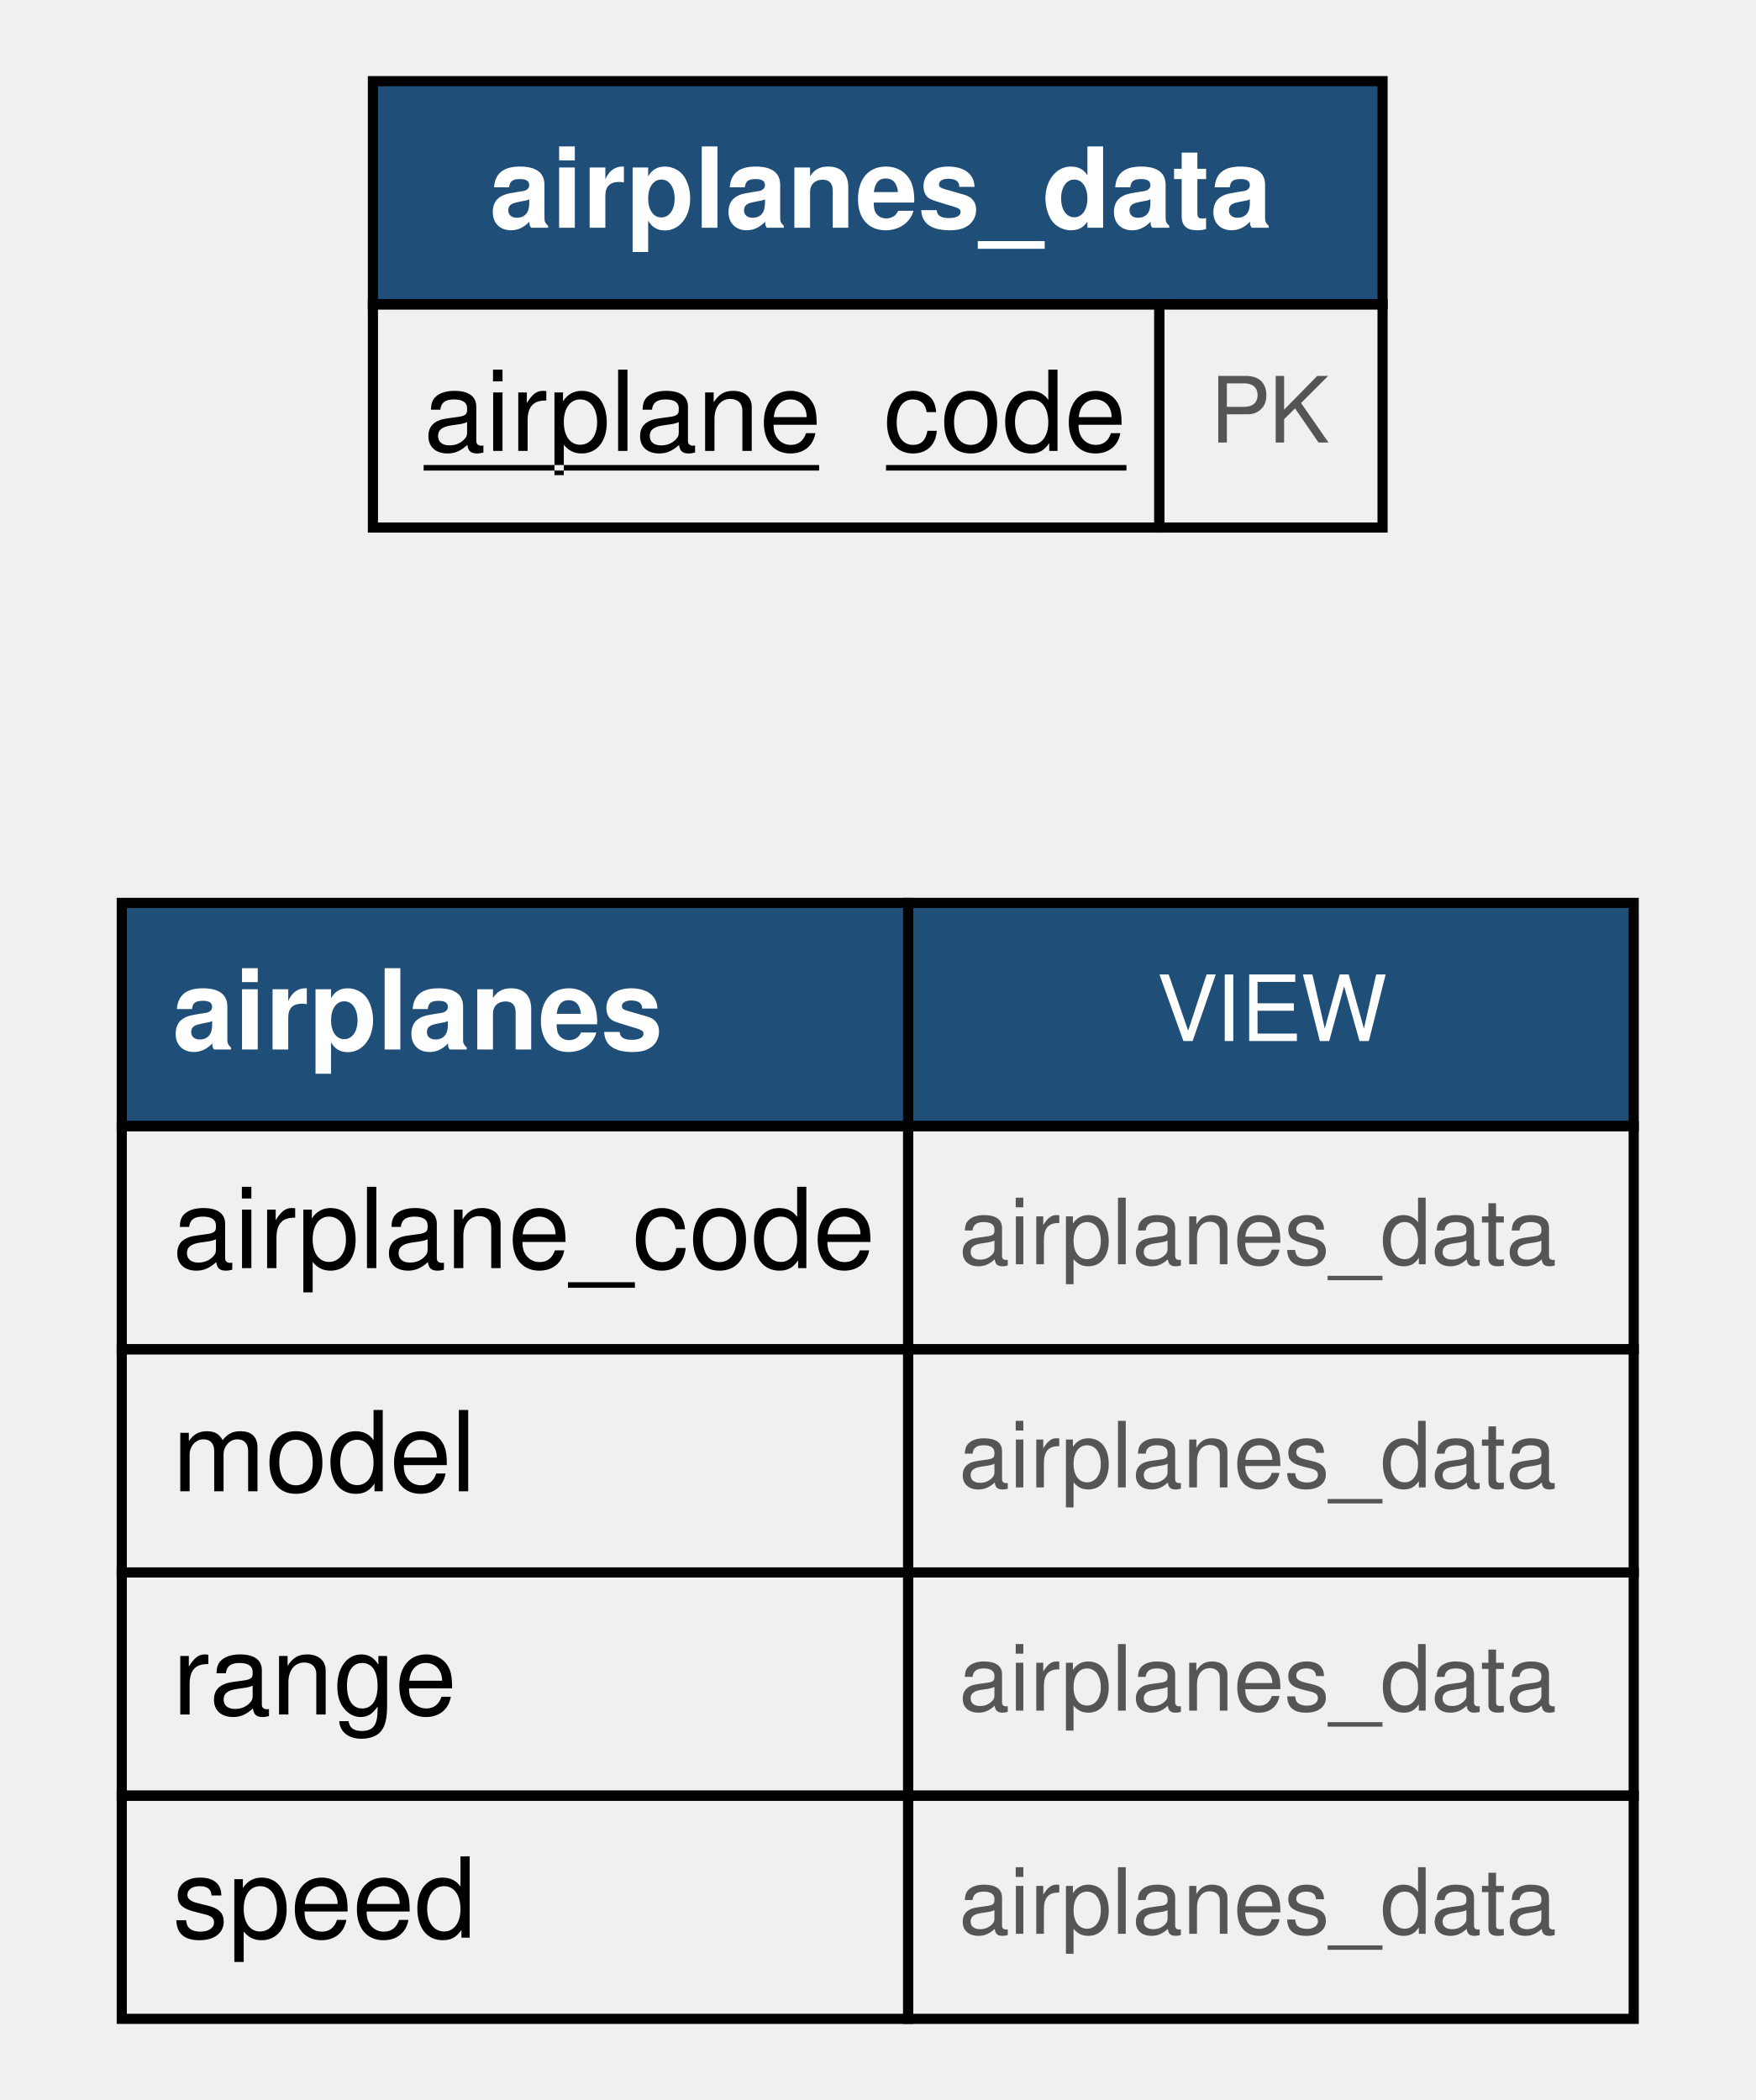
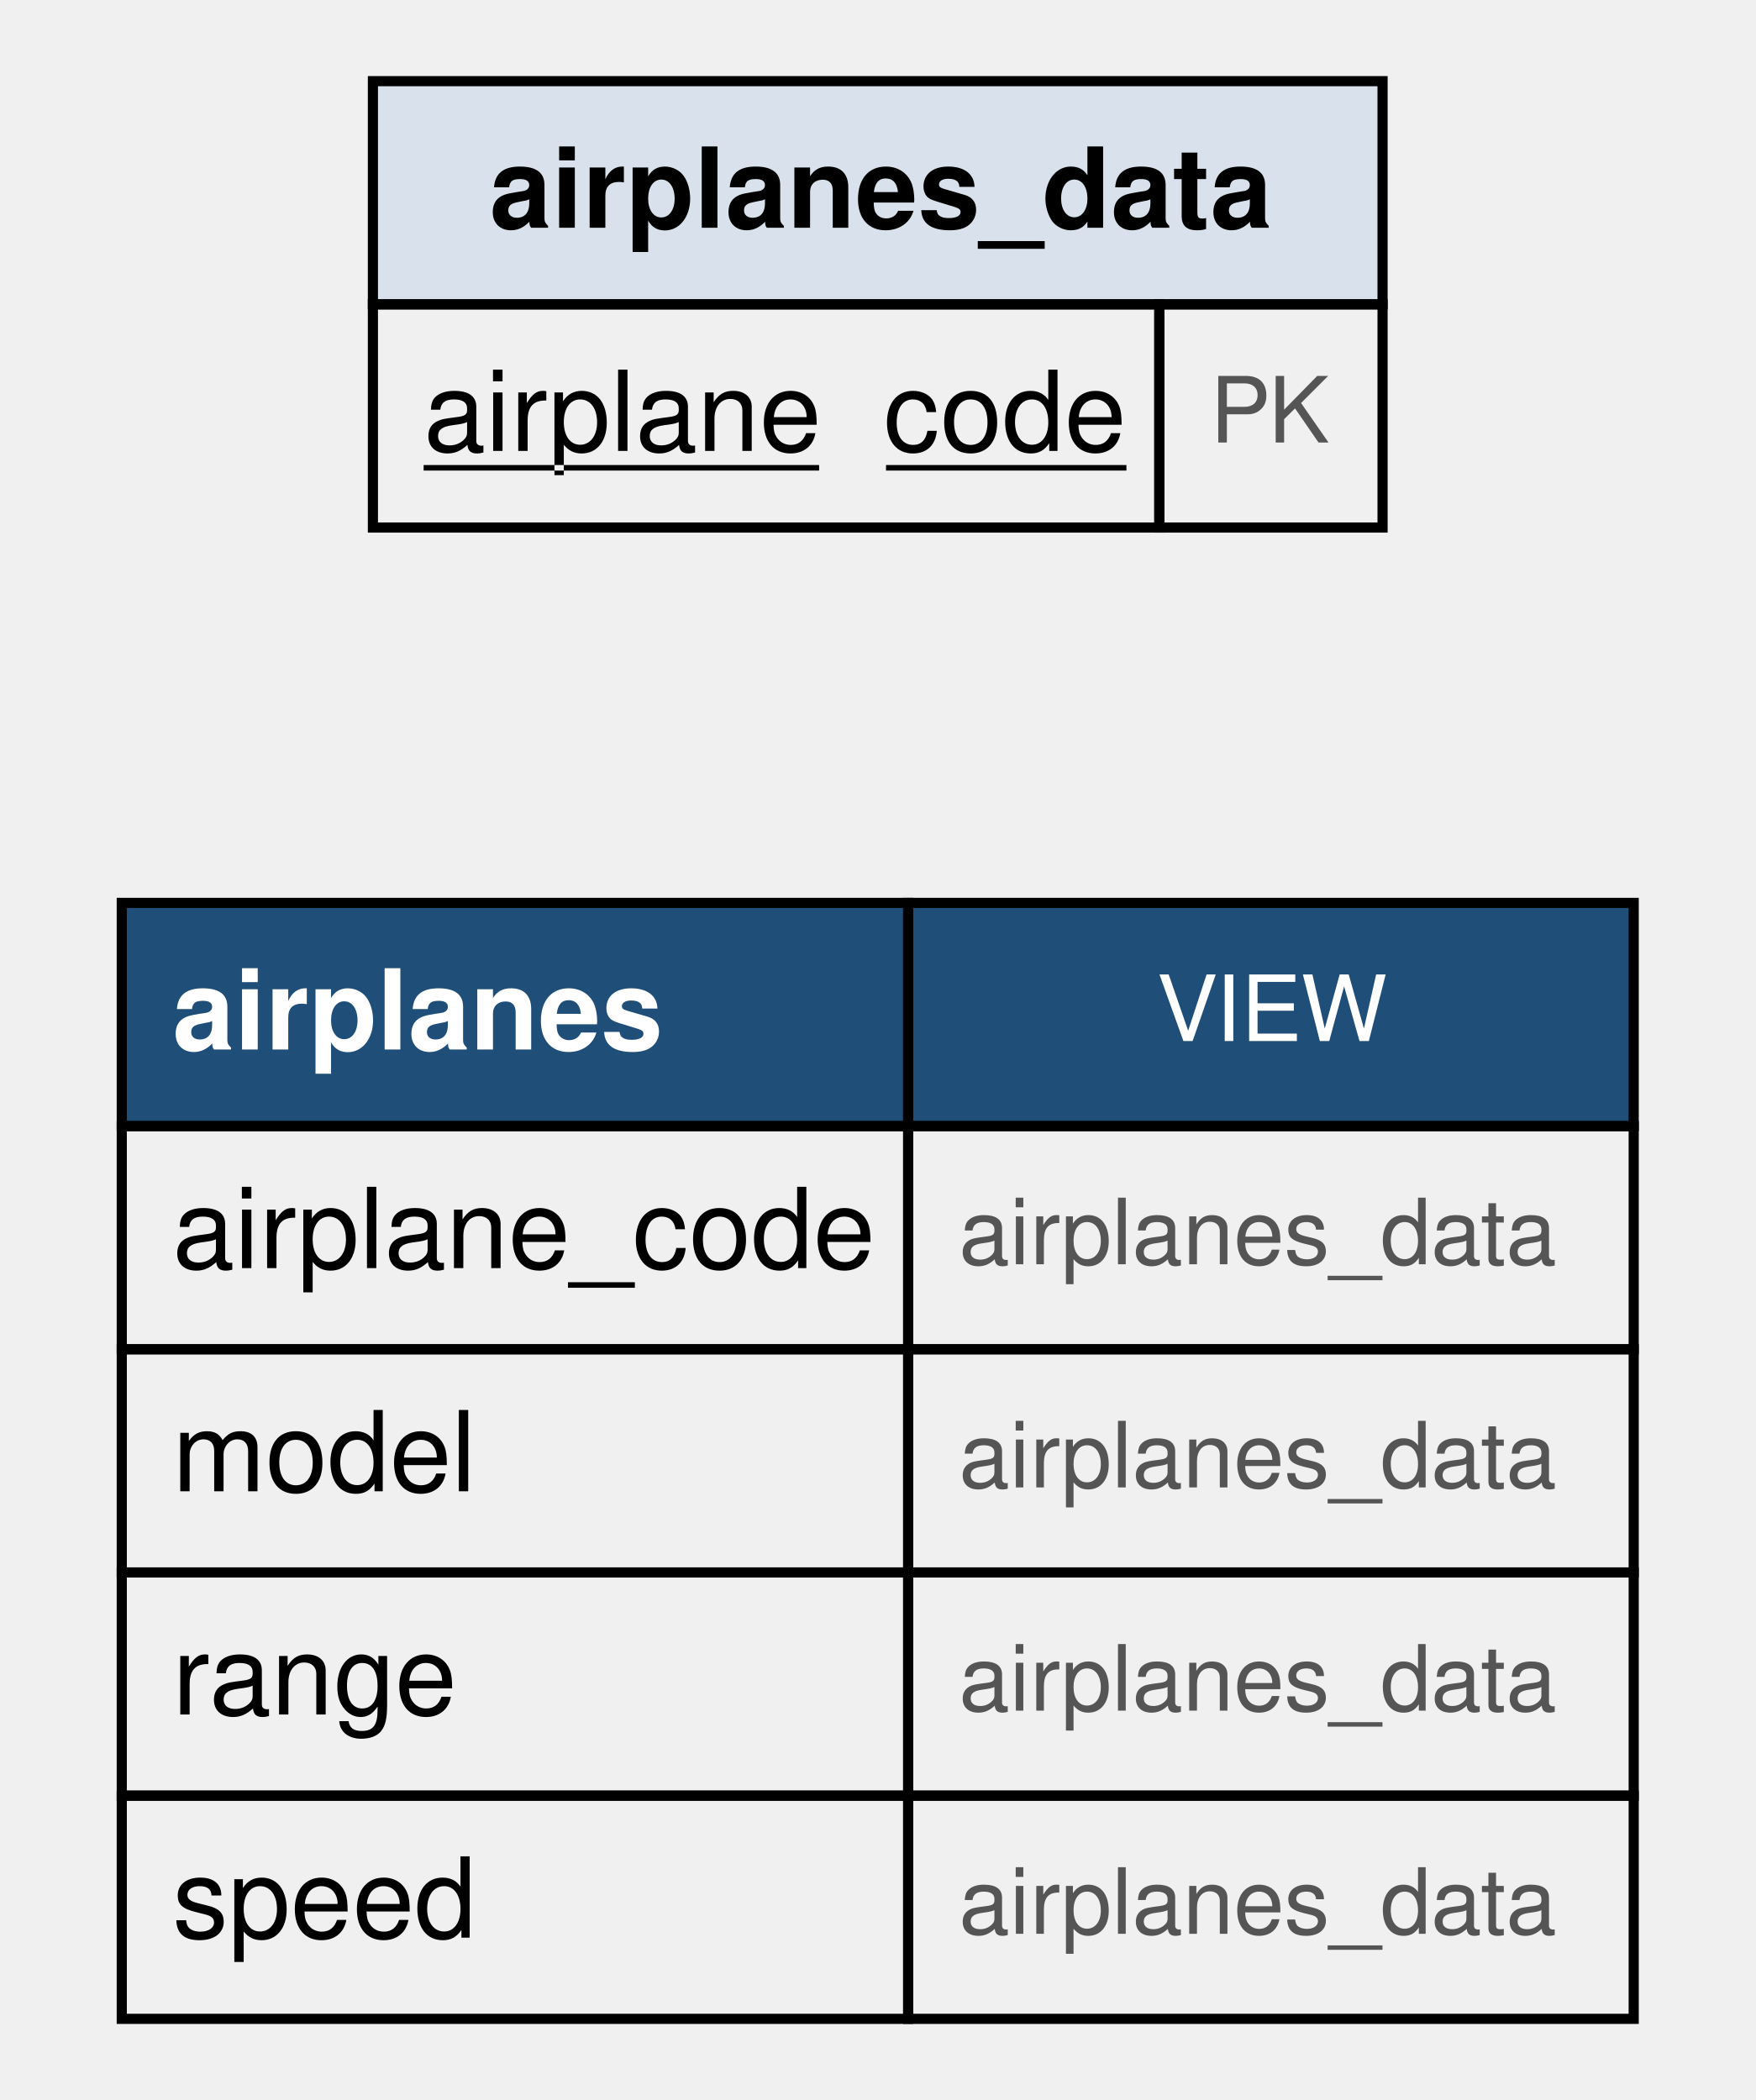
<svg xmlns="http://www.w3.org/2000/svg" width="173pt" height="207pt" viewBox="0.00 0.00 173.00 207.00">
  <g id="graph0" class="graph" transform="scale(1 1) rotate(0) translate(4 203)">
    <g id="node1" class="node">
      <polygon fill="#1f4e79" stroke="none" points="8,-92 8,-114 85.5,-114 85.5,-92 8,-92" />
      <polygon fill="none" stroke="black" points="8,-92 8,-114 85.5,-114 85.5,-92 8,-92" />
      <text xml:space="preserve" text-anchor="start" x="13" y="-99.55" font-family="Helvetica,sans-Serif" font-weight="bold" font-size="11.00" fill="white">airplanes</text>
      <polygon fill="#1f4e79" stroke="none" points="85.5,-92 85.5,-114 157,-114 157,-92 85.5,-92" />
      <polygon fill="none" stroke="black" points="85.5,-92 85.5,-114 157,-114 157,-92 85.5,-92" />
      <text xml:space="preserve" text-anchor="start" x="110" y="-100.38" font-family="Helvetica,sans-Serif" font-size="9.00" fill="white">VIEW</text>
      <polygon fill="none" stroke="black" points="8,-70 8,-92 85.5,-92 85.5,-70 8,-70" />
      <text xml:space="preserve" text-anchor="start" x="13" y="-78" font-family="Helvetica,sans-Serif" font-size="11.00">airplane_code</text>
      <polygon fill="none" stroke="black" points="85.5,-70 85.5,-92 157,-92 157,-70 85.5,-70" />
      <text xml:space="preserve" text-anchor="start" x="90.5" y="-78.38" font-family="Helvetica,sans-Serif" font-size="9.00" fill="#555555">airplanes_data</text>
      <polygon fill="none" stroke="black" points="8,-48 8,-70 85.5,-70 85.5,-48 8,-48" />
      <text xml:space="preserve" text-anchor="start" x="13" y="-56" font-family="Helvetica,sans-Serif" font-size="11.00">model</text>
      <polygon fill="none" stroke="black" points="85.5,-48 85.5,-70 157,-70 157,-48 85.5,-48" />
      <text xml:space="preserve" text-anchor="start" x="90.5" y="-56.38" font-family="Helvetica,sans-Serif" font-size="9.00" fill="#555555">airplanes_data</text>
      <polygon fill="none" stroke="black" points="8,-26 8,-48 85.5,-48 85.5,-26 8,-26" />
      <text xml:space="preserve" text-anchor="start" x="13" y="-34" font-family="Helvetica,sans-Serif" font-size="11.00">range</text>
      <polygon fill="none" stroke="black" points="85.5,-26 85.5,-48 157,-48 157,-26 85.5,-26" />
      <text xml:space="preserve" text-anchor="start" x="90.5" y="-34.38" font-family="Helvetica,sans-Serif" font-size="9.00" fill="#555555">airplanes_data</text>
      <polygon fill="none" stroke="black" points="8,-4 8,-26 85.5,-26 85.5,-4 8,-4" />
      <text xml:space="preserve" text-anchor="start" x="13" y="-12" font-family="Helvetica,sans-Serif" font-size="11.00">speed</text>
      <polygon fill="none" stroke="black" points="85.5,-4 85.5,-26 157,-26 157,-4 85.5,-4" />
      <text xml:space="preserve" text-anchor="start" x="90.5" y="-12.38" font-family="Helvetica,sans-Serif" font-size="9.00" fill="#555555">airplanes_data</text>
    </g>
    <g id="node2" class="node">
-       <polygon fill="#1f4e79" stroke="none" points="32.75,-173 32.75,-195 132.25,-195 132.25,-173 32.75,-173" />
+       <polygon fill="#d9e2ec" stroke="none" points="32.75,-173 32.75,-195 132.25,-195 132.25,-173 32.75,-173" />
      <polygon fill="none" stroke="black" points="32.75,-173 32.75,-195 132.25,-195 132.25,-173 32.75,-173" />
-       <text xml:space="preserve" text-anchor="start" x="44.25" y="-180.55" font-family="Helvetica,sans-Serif" font-weight="bold" font-size="11.00" fill="white">airplanes_data</text>
+       <text xml:space="preserve" text-anchor="start" x="44.25" y="-180.55" font-family="Helvetica,sans-Serif" font-weight="bold" font-size="11.00">airplanes_data</text>
      <polygon fill="none" stroke="black" points="32.75,-151 32.75,-173 110.25,-173 110.25,-151 32.75,-151" />
      <text xml:space="preserve" text-anchor="start" x="37.75" y="-158.55" font-family="Helvetica,sans-Serif" text-decoration="underline" font-size="11.00">airplane_code</text>
      <polygon fill="none" stroke="black" points="110.25,-151 110.25,-173 132.25,-173 132.25,-151 110.25,-151" />
      <text xml:space="preserve" text-anchor="start" x="115.25" y="-159.38" font-family="Helvetica,sans-Serif" font-size="9.00" fill="#555555">PK</text>
    </g>
  </g>
</svg>
